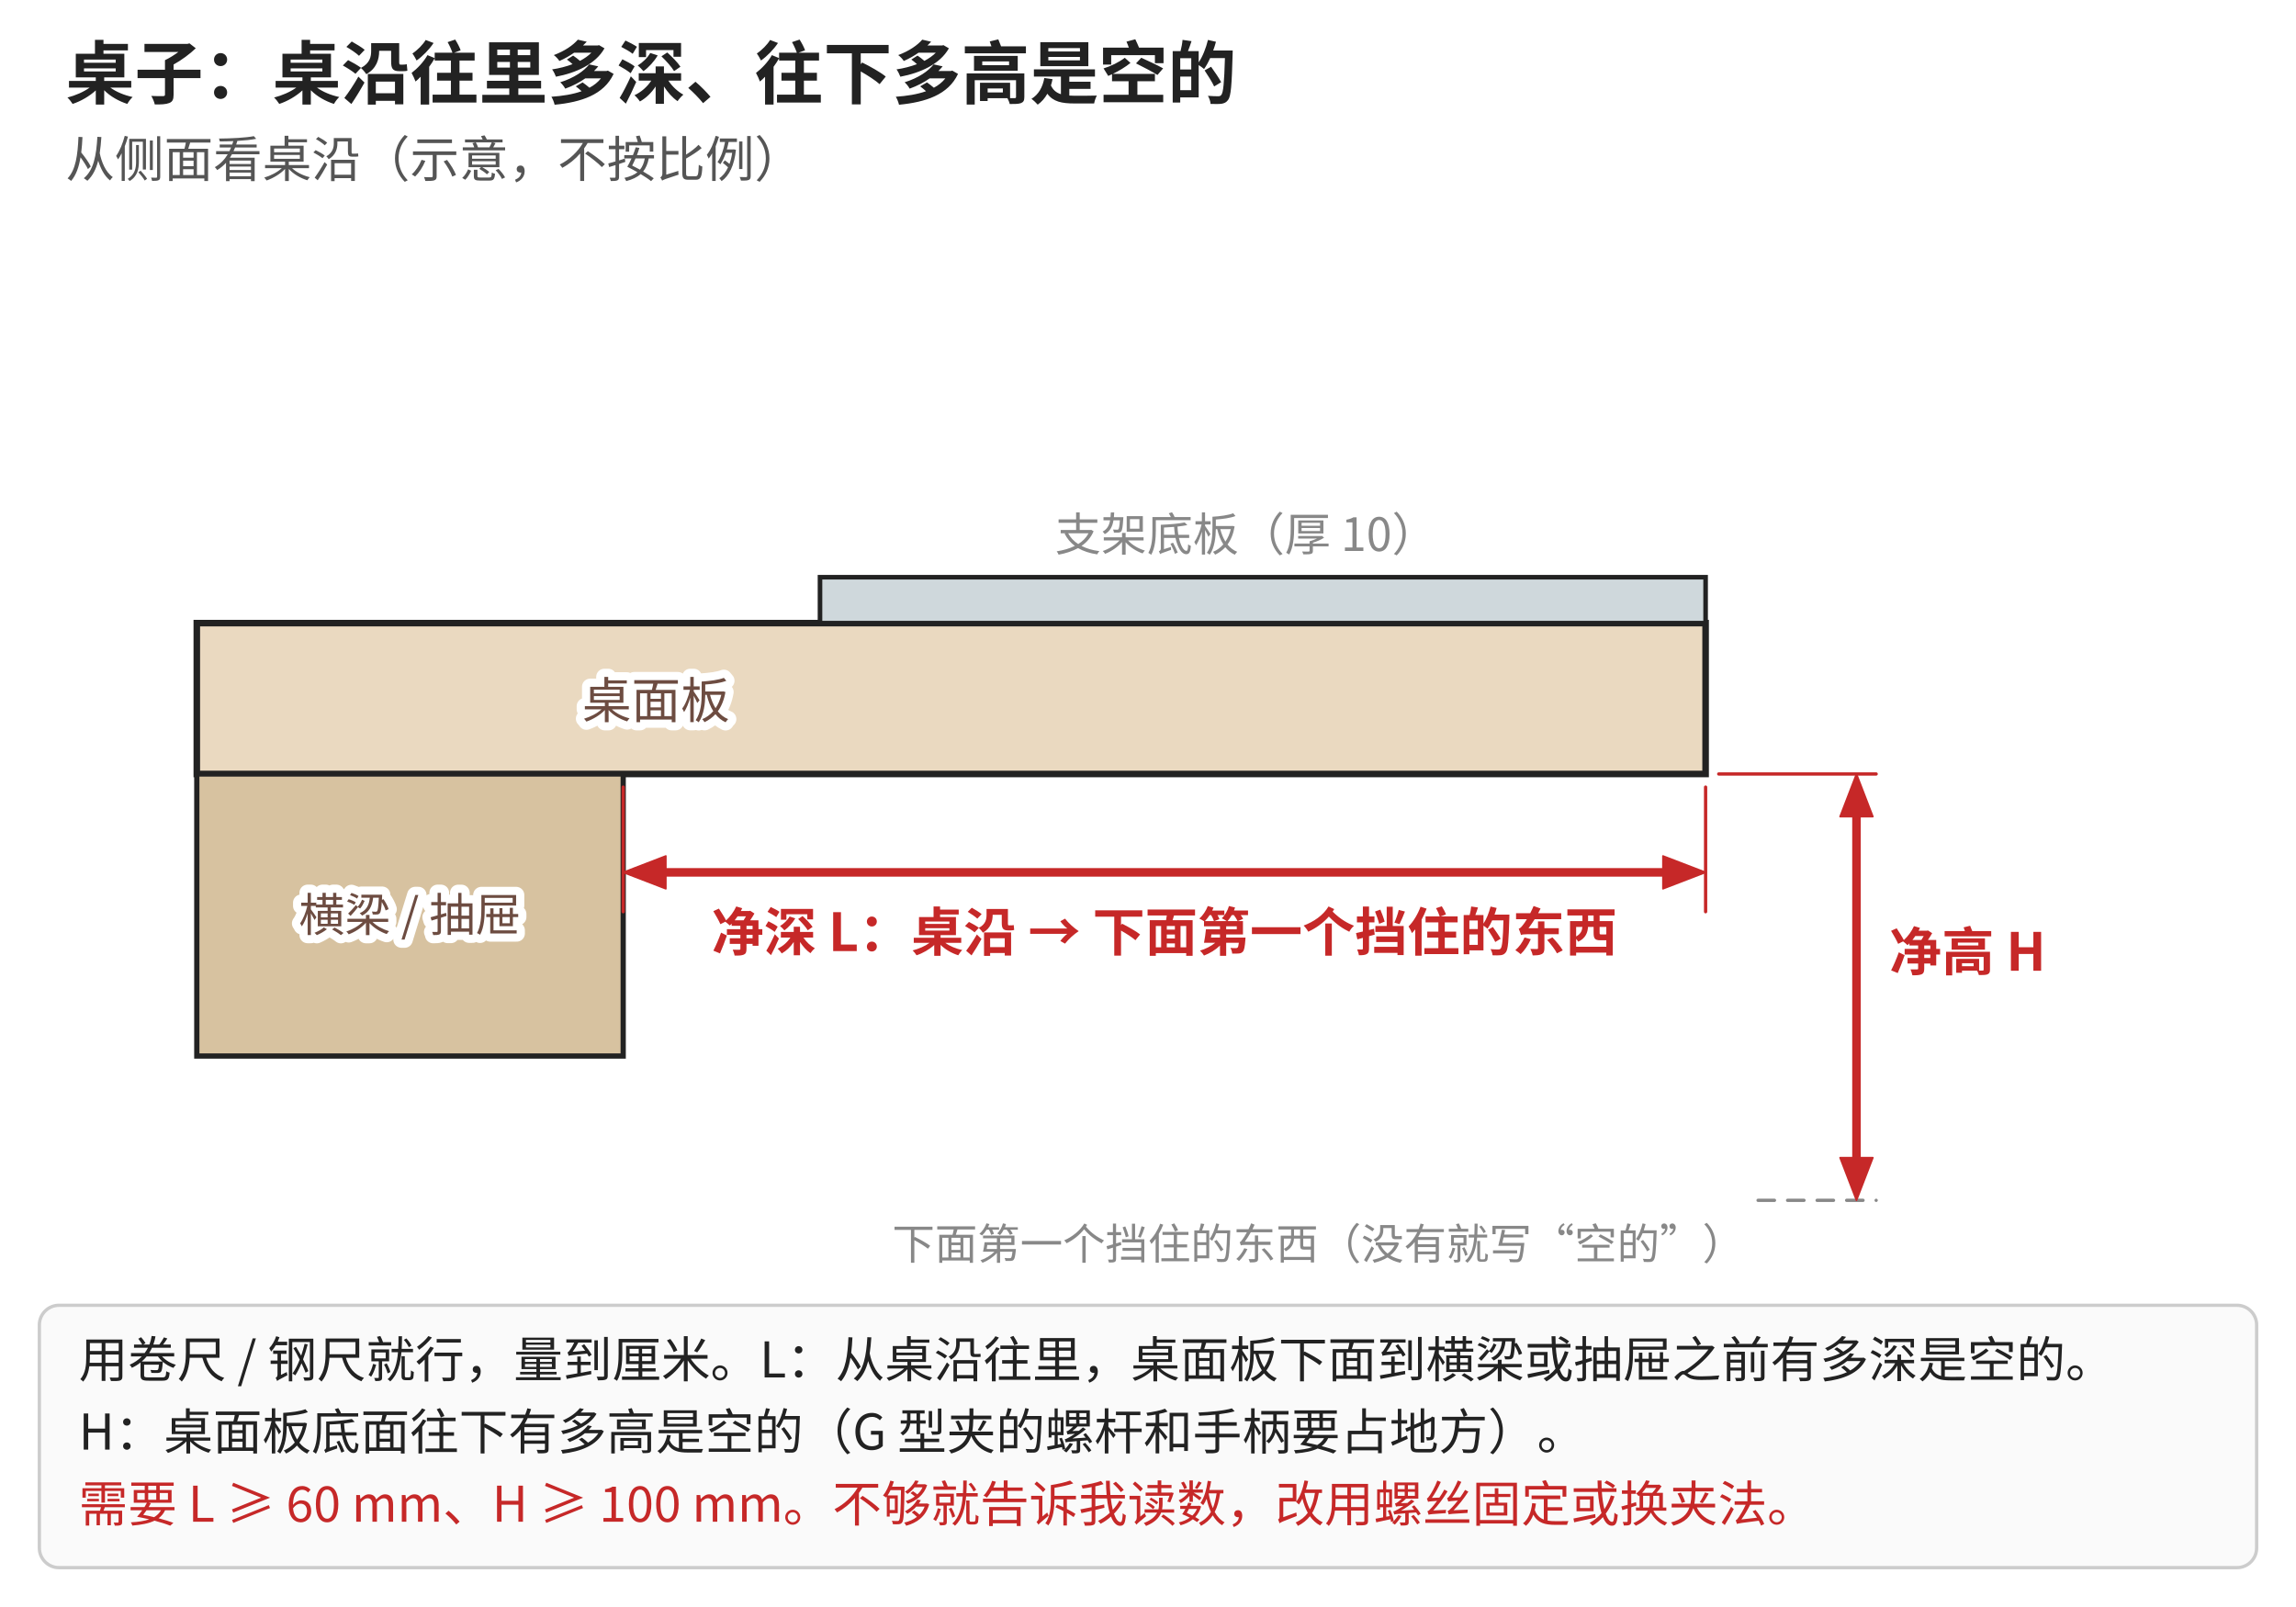
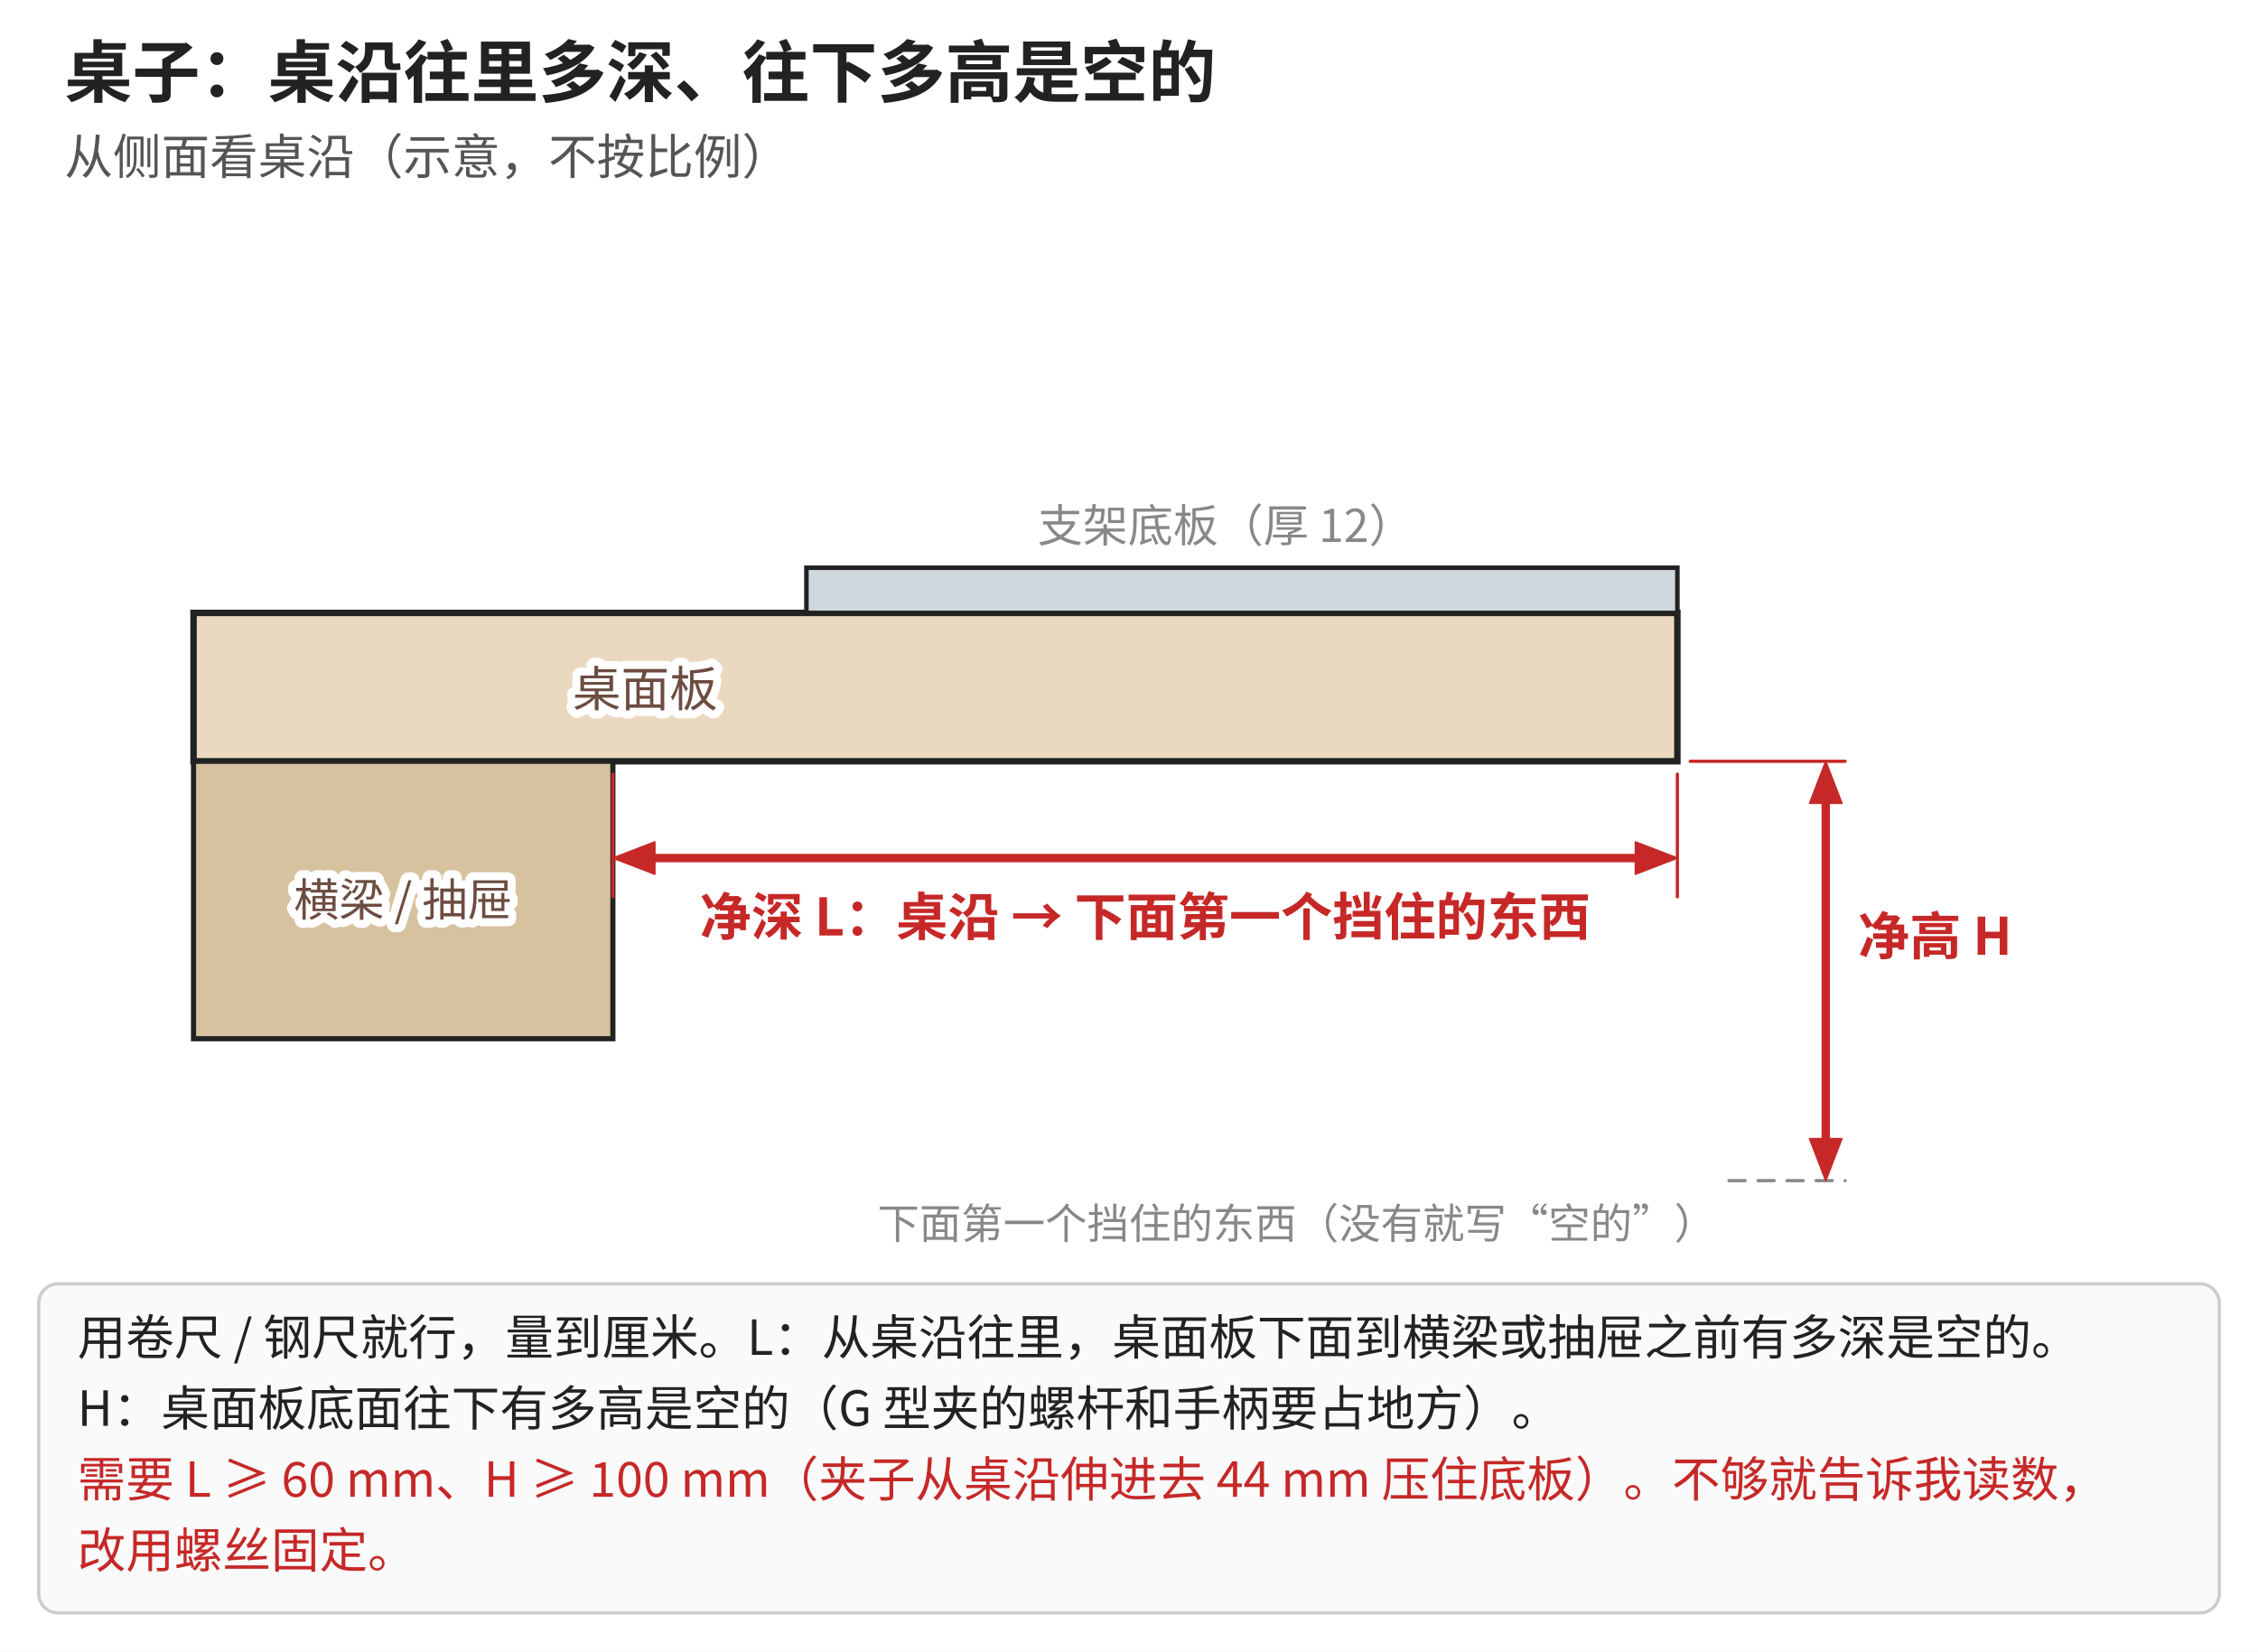
- <svg xmlns="http://www.w3.org/2000/svg" viewBox="0 0 700 490" width="700" height="490" font-family="'Noto Sans CJK SC','Source Han Sans SC','PingFang SC','Microsoft YaHei','WenQuanYi Micro Hei',sans-serif">
-   <rect width="700" height="490" fill="#ffffff" />
+ <svg xmlns="http://www.w3.org/2000/svg" viewBox="0 0 700 512" width="700" height="512" font-family="'Noto Sans CJK SC','Source Han Sans SC','PingFang SC','Microsoft YaHei','WenQuanYi Micro Hei',sans-serif">
+   <rect width="700" height="512" fill="#ffffff" />
  <text x="20.0" y="30.0" font-size="21" fill="#222" text-anchor="start" font-weight="bold">桌子：桌沿往里多深、往下多高是空的</text>
  <text x="20.0" y="54.0" font-size="15" fill="#555" text-anchor="start" font-weight="normal">从侧面看桌沿（示意，不按比例）</text>
  <rect x="60.00" y="190.00" width="460.00" height="46.00" rx="0.00" stroke="#222" stroke-width="2.00" fill="#ead9c0" />
  <text x="200.0" y="219.0" font-size="15" fill="#6d4c41" text-anchor="middle" font-weight="normal" paint-order="stroke" stroke="#fff" stroke-width="5" stroke-linejoin="round">桌面板</text>
  <rect x="60.00" y="236.00" width="130.00" height="86.00" rx="0.00" stroke="#222" stroke-width="1.60" fill="#d7c2a0" />
  <text x="125.0" y="284.0" font-size="14" fill="#6d4c41" text-anchor="middle" font-weight="normal" paint-order="stroke" stroke="#fff" stroke-width="5" stroke-linejoin="round">横梁 / 抽屉</text>
  <rect x="250.00" y="176.00" width="270.00" height="14.00" rx="0.00" stroke="#222" stroke-width="1.40" fill="#cfd8dc" />
-   <text x="380.0" y="168.0" font-size="14" fill="#888" text-anchor="middle" font-weight="normal" paint-order="stroke" stroke="#fff" stroke-width="5" stroke-linejoin="round">支架底板（厚 10）</text>
+   <text x="380.0" y="168.0" font-size="14" fill="#888" text-anchor="middle" font-weight="normal" paint-order="stroke" stroke="#fff" stroke-width="5" stroke-linejoin="round">支架底板（厚 12）</text>
  <path d="M190.00 240.00 L190.00 278.00" stroke="#c62828" stroke-width="1.00" fill="none" stroke-linejoin="round" stroke-linecap="round" />
  <path d="M520.00 240.00 L520.00 278.00" stroke="#c62828" stroke-width="1.00" fill="none" stroke-linejoin="round" stroke-linecap="round" />
  <path d="M201.00 266.00 L509.00 266.00" stroke="#c62828" stroke-width="2.60" fill="none" stroke-linejoin="round" stroke-linecap="round" />
  <path d="M520.00 266.00 L507.00 271.00 L507.00 261.00 Z" stroke="#c62828" stroke-width="0.50" fill="#c62828" stroke-linejoin="round" stroke-linecap="round" />
  <path d="M190.00 266.00 L203.00 271.00 L203.00 261.00 Z" stroke="#c62828" stroke-width="0.50" fill="#c62828" stroke-linejoin="round" stroke-linecap="round" />
  <text x="355.0" y="290.0" font-size="16" fill="#c62828" text-anchor="middle" font-weight="bold" paint-order="stroke" stroke="#fff" stroke-width="5" stroke-linejoin="round">净深 L：桌沿 → 下面第一个挡住的东西</text>
  <path d="M524.00 236.00 L572.00 236.00" stroke="#c62828" stroke-width="1.00" fill="none" stroke-linejoin="round" stroke-linecap="round" />
  <path d="M536.00 366.00 L572.00 366.00" stroke="#888" stroke-width="1.00" fill="none" stroke-linejoin="round" stroke-linecap="round" stroke-dasharray="5 4" />
  <path d="M566.00 247.00 L566.00 355.00" stroke="#c62828" stroke-width="2.60" fill="none" stroke-linejoin="round" stroke-linecap="round" />
  <path d="M566.00 366.00 L561.00 353.00 L571.00 353.00 Z" stroke="#c62828" stroke-width="0.50" fill="#c62828" stroke-linejoin="round" stroke-linecap="round" />
  <path d="M566.00 236.00 L561.00 249.00 L571.00 249.00 Z" stroke="#c62828" stroke-width="0.50" fill="#c62828" stroke-linejoin="round" stroke-linecap="round" />
  <text x="576.0" y="296.0" font-size="16" fill="#c62828" text-anchor="start" font-weight="bold" paint-order="stroke" stroke="#fff" stroke-width="5" stroke-linejoin="round">净高 H</text>
  <text x="532.0" y="384.0" font-size="13" fill="#888" text-anchor="end" font-weight="normal" paint-order="stroke" stroke="#fff" stroke-width="5" stroke-linejoin="round">下面第一个挡住的东西（没有就写“空的”）</text>
-   <rect x="12.00" y="398.00" width="676.00" height="80.00" rx="6.00" stroke="#ccc" stroke-width="1.00" fill="#fafafa" />
+   <rect x="12.00" y="398.00" width="676.00" height="102.00" rx="6.00" stroke="#ccc" stroke-width="1.00" fill="#fafafa" />
  <text x="24.0" y="420.0" font-size="15" fill="#222" text-anchor="start" font-weight="normal">用卷尺 / 钢尺就行，量到厘米。L：从桌沿往里，桌面板下面到横梁或抽屉之前有多深是空的。</text>
  <text x="24.0" y="442.0" font-size="15" fill="#222" text-anchor="start" font-weight="normal">H：桌面板底面往下有多高是空的（G 型夹的螺杆和手柄要占地方）。</text>
-   <text x="24.0" y="464.0" font-size="15" fill="#c62828" text-anchor="start" font-weight="normal">需要 L ≥ 60 mm、H ≥ 100 mm。不够就告诉我读数，改用螺丝固定或换夹法。</text>
+   <text x="24.0" y="464.0" font-size="15" fill="#c62828" text-anchor="start" font-weight="normal">需要 L ≥ 60 mm、H ≥ 100 mm（夹子从桌沿伸进去 44 mm 压住底板）。不够就告诉我读数，</text>
+   <text x="24.0" y="486.0" font-size="15" fill="#c62828" text-anchor="start" font-weight="normal">改用螺丝固定。</text>
</svg>
